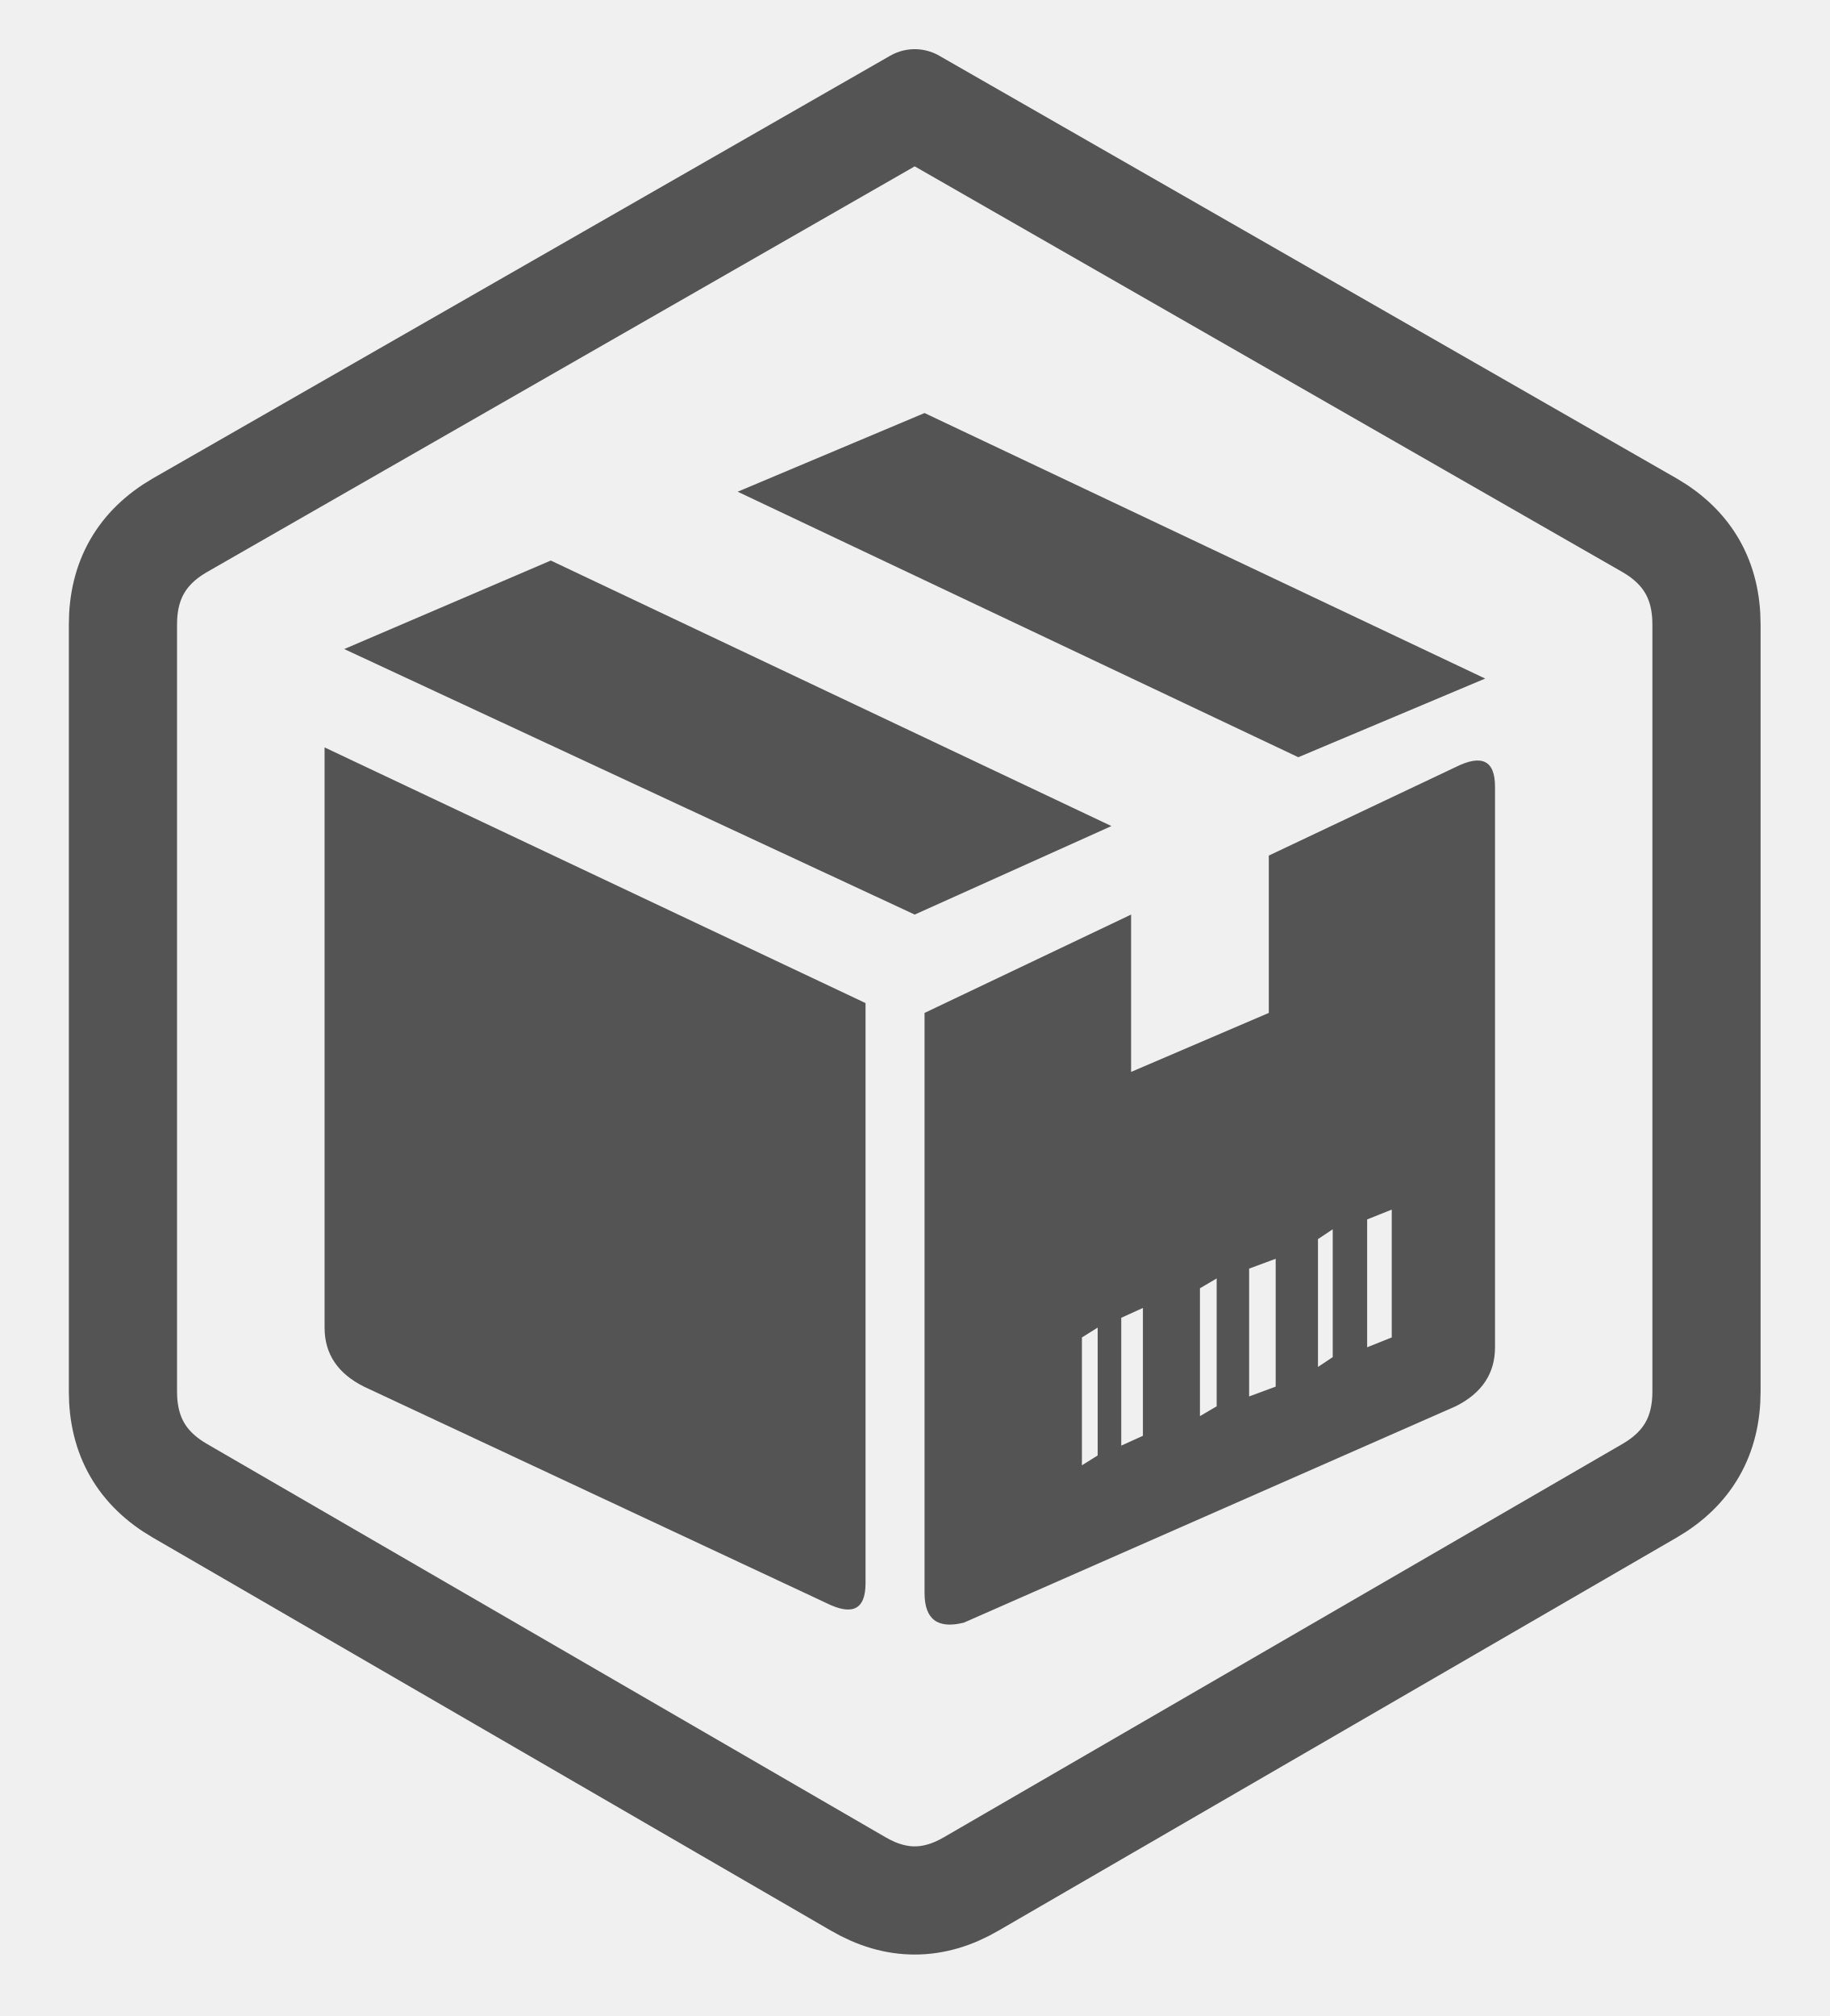
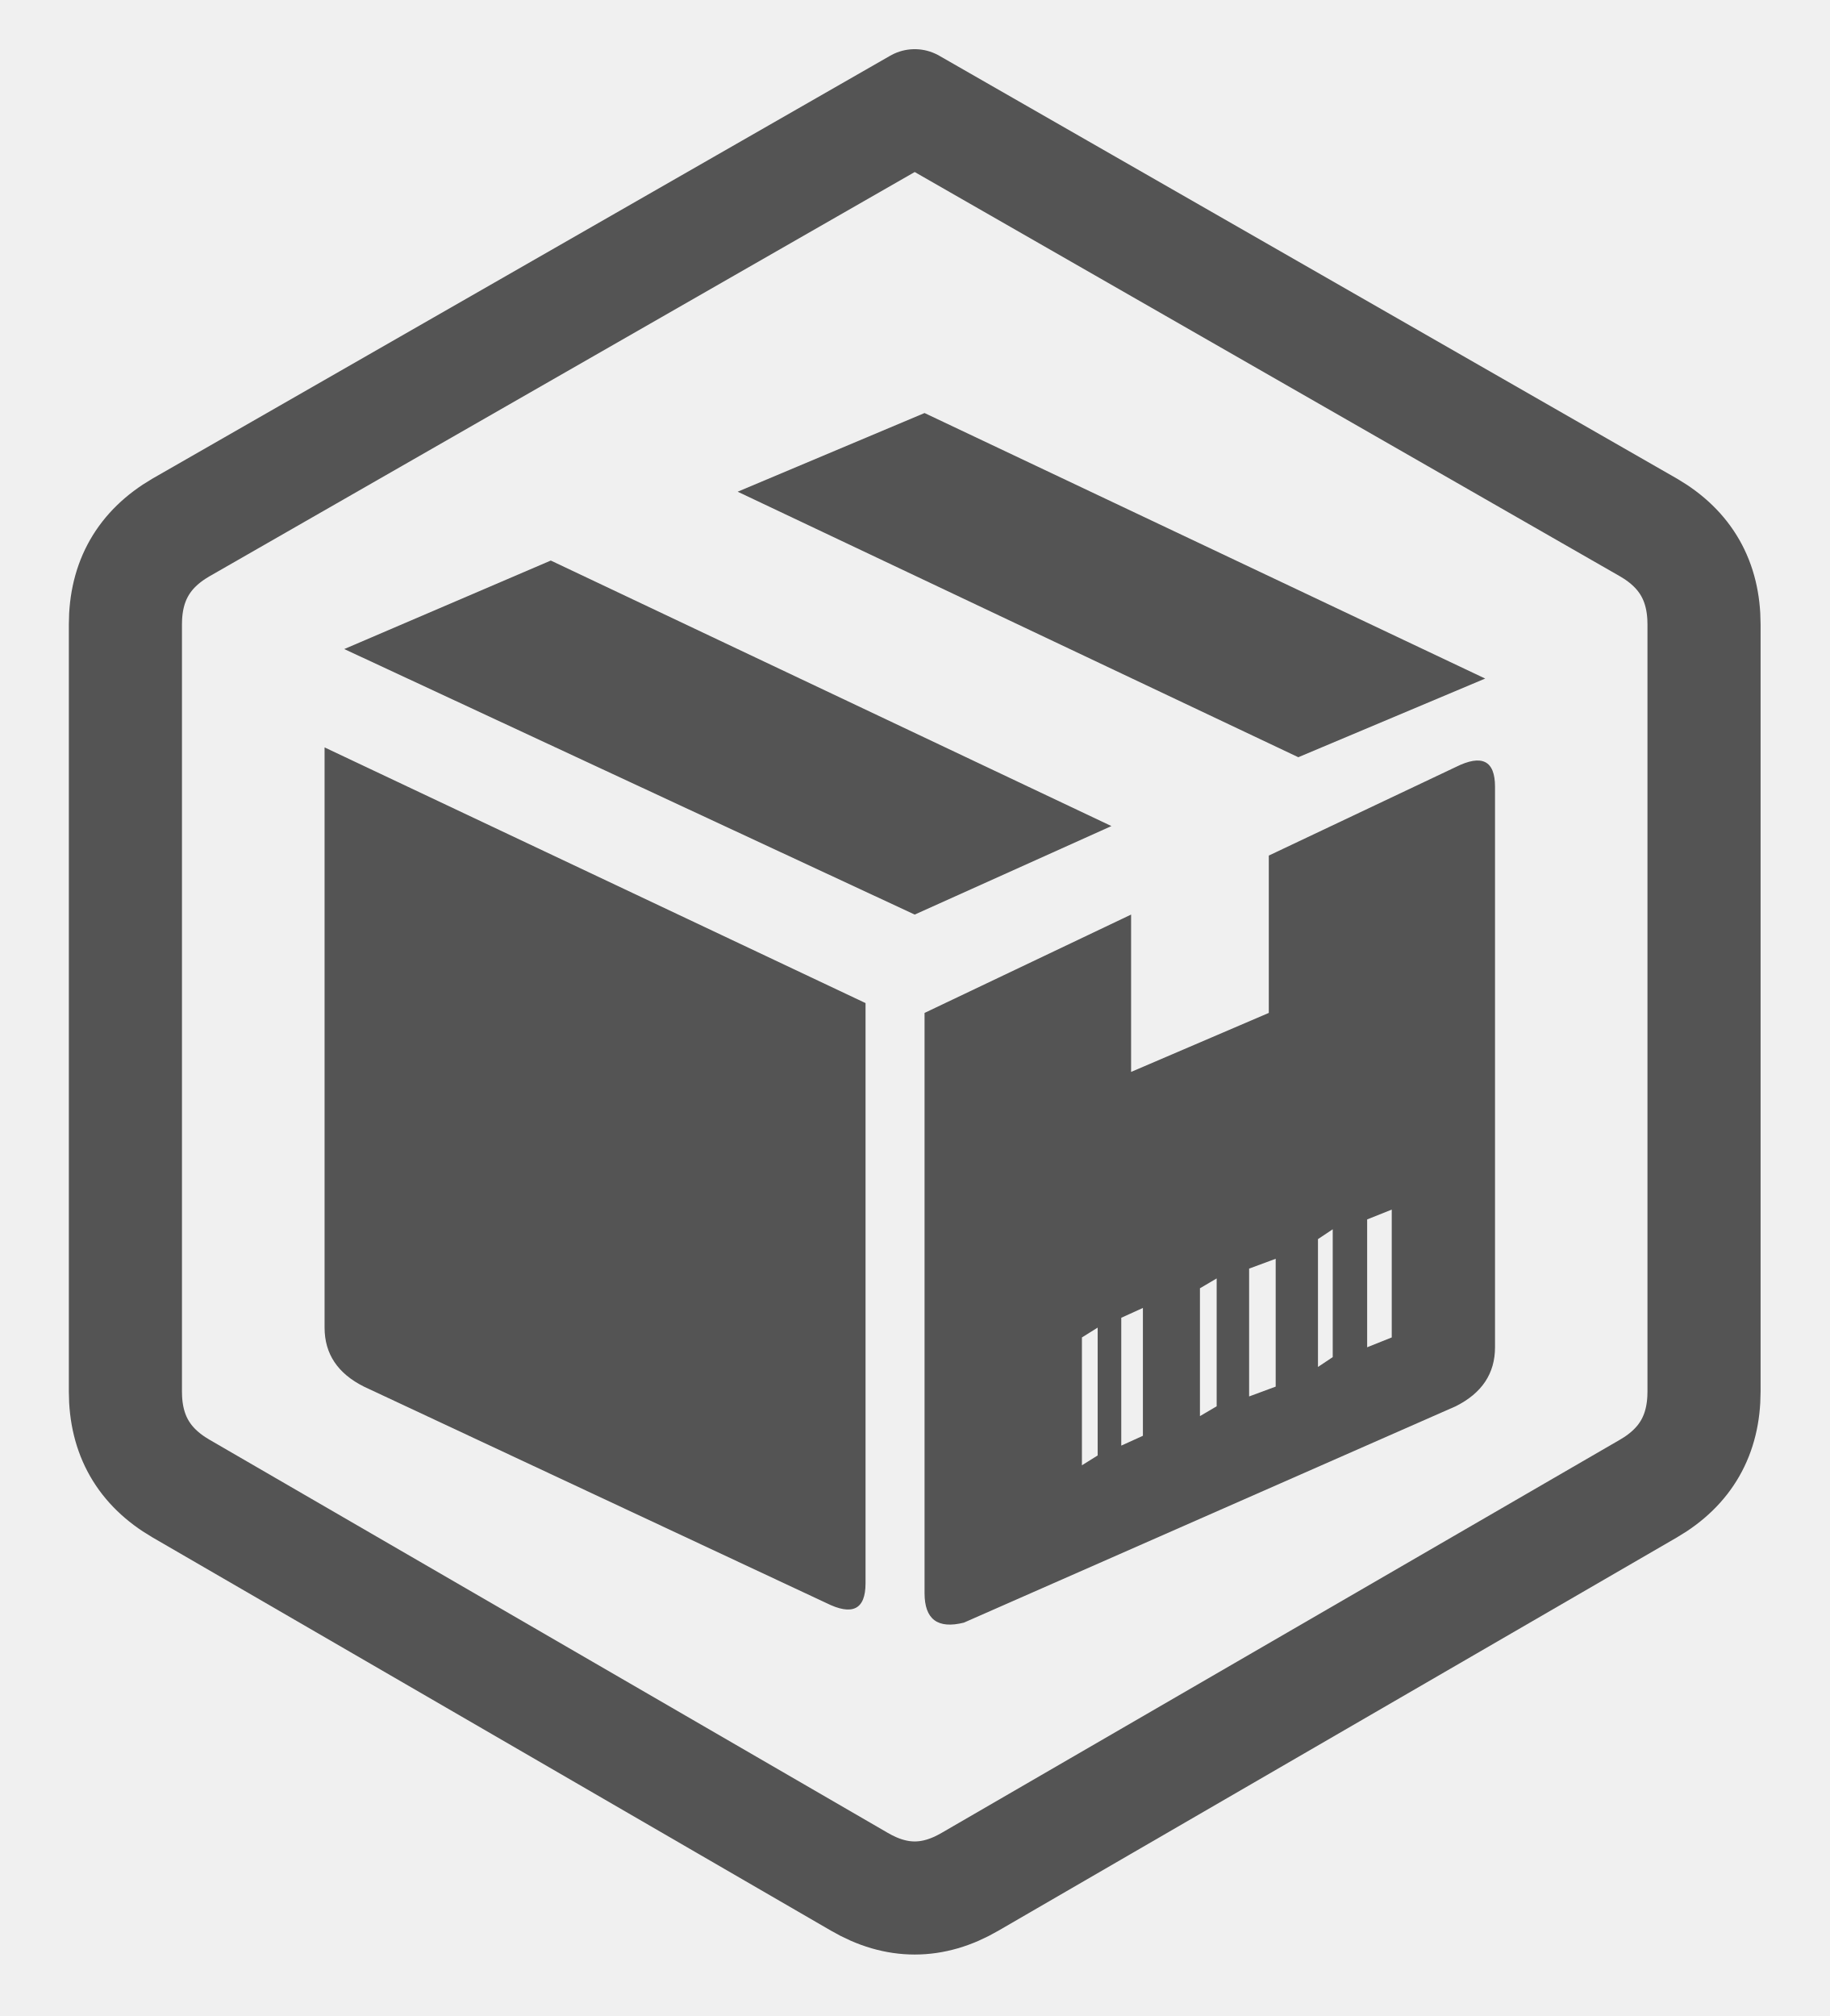
<svg xmlns="http://www.w3.org/2000/svg" viewBox="-10 -15 186 205" color="#545454">
  <g fill="currentColor" fill-rule="evenodd">
    <defs>
      <mask id="hexOuterLimit" maskUnits="userSpaceOnUse" x="-10" y="-15" width="186" height="205">
        <path d="M83 -5 L158 38 Q164 41.5 164 48.5 V126.5 Q164 133.5 158 137 L89 177 Q83 180.5 77 177 L8 137 Q2 133.5 2 126.5 V48.5 Q2 41.5 8 38 Z" fill="#fff" stroke="#fff" stroke-width="10" stroke-linejoin="round" />
      </mask>
    </defs>
-     <path d="M83 -5 L158 38 Q164 41.5 164 48.5 V126.5 Q164 133.5 158 137 L89 177 Q83 180.5 77 177 L8 137 Q2 133.5 2 126.5 V48.5 Q2 41.5 8 38 Z" fill="none" stroke="currentColor" stroke-width="12" mask="url(#hexOuterLimit)" stroke-linejoin="round" />
+     <path d="M83 -5 L158 38 Q164 41.5 164 48.5 V126.5 Q164 133.5 158 137 L89 177 Q83 180.5 77 177 L8 137 Q2 133.5 2 126.5 V48.5 Q2 41.5 8 38 Z" fill="none" stroke="currentColor" stroke-width="13" mask="url(#hexOuterLimit)" stroke-linejoin="round" />
    <path d="M84 27L141 54L122 62L65 35Z M46 42L103 69L83 78L25 51Z M23 61L78 87V146Q78 150 74 148L27 126Q23 124 23 120Z M84 88L105 78V94L119 88V72L138 63Q142 61 142 65V122Q142 126 138 128L88 150Q84 151 84 147Z M100 121L101.6 120V133L100 134Z M104 119L106.2 118V131L104 132Z M112 116L113.7 115V128L112 129Z M117 114L119.7 113V126L117 127Z M124 111L125.5 110V123L124 124Z M129 109L131.5 108V121L129 122Z" />
  </g>
</svg>
